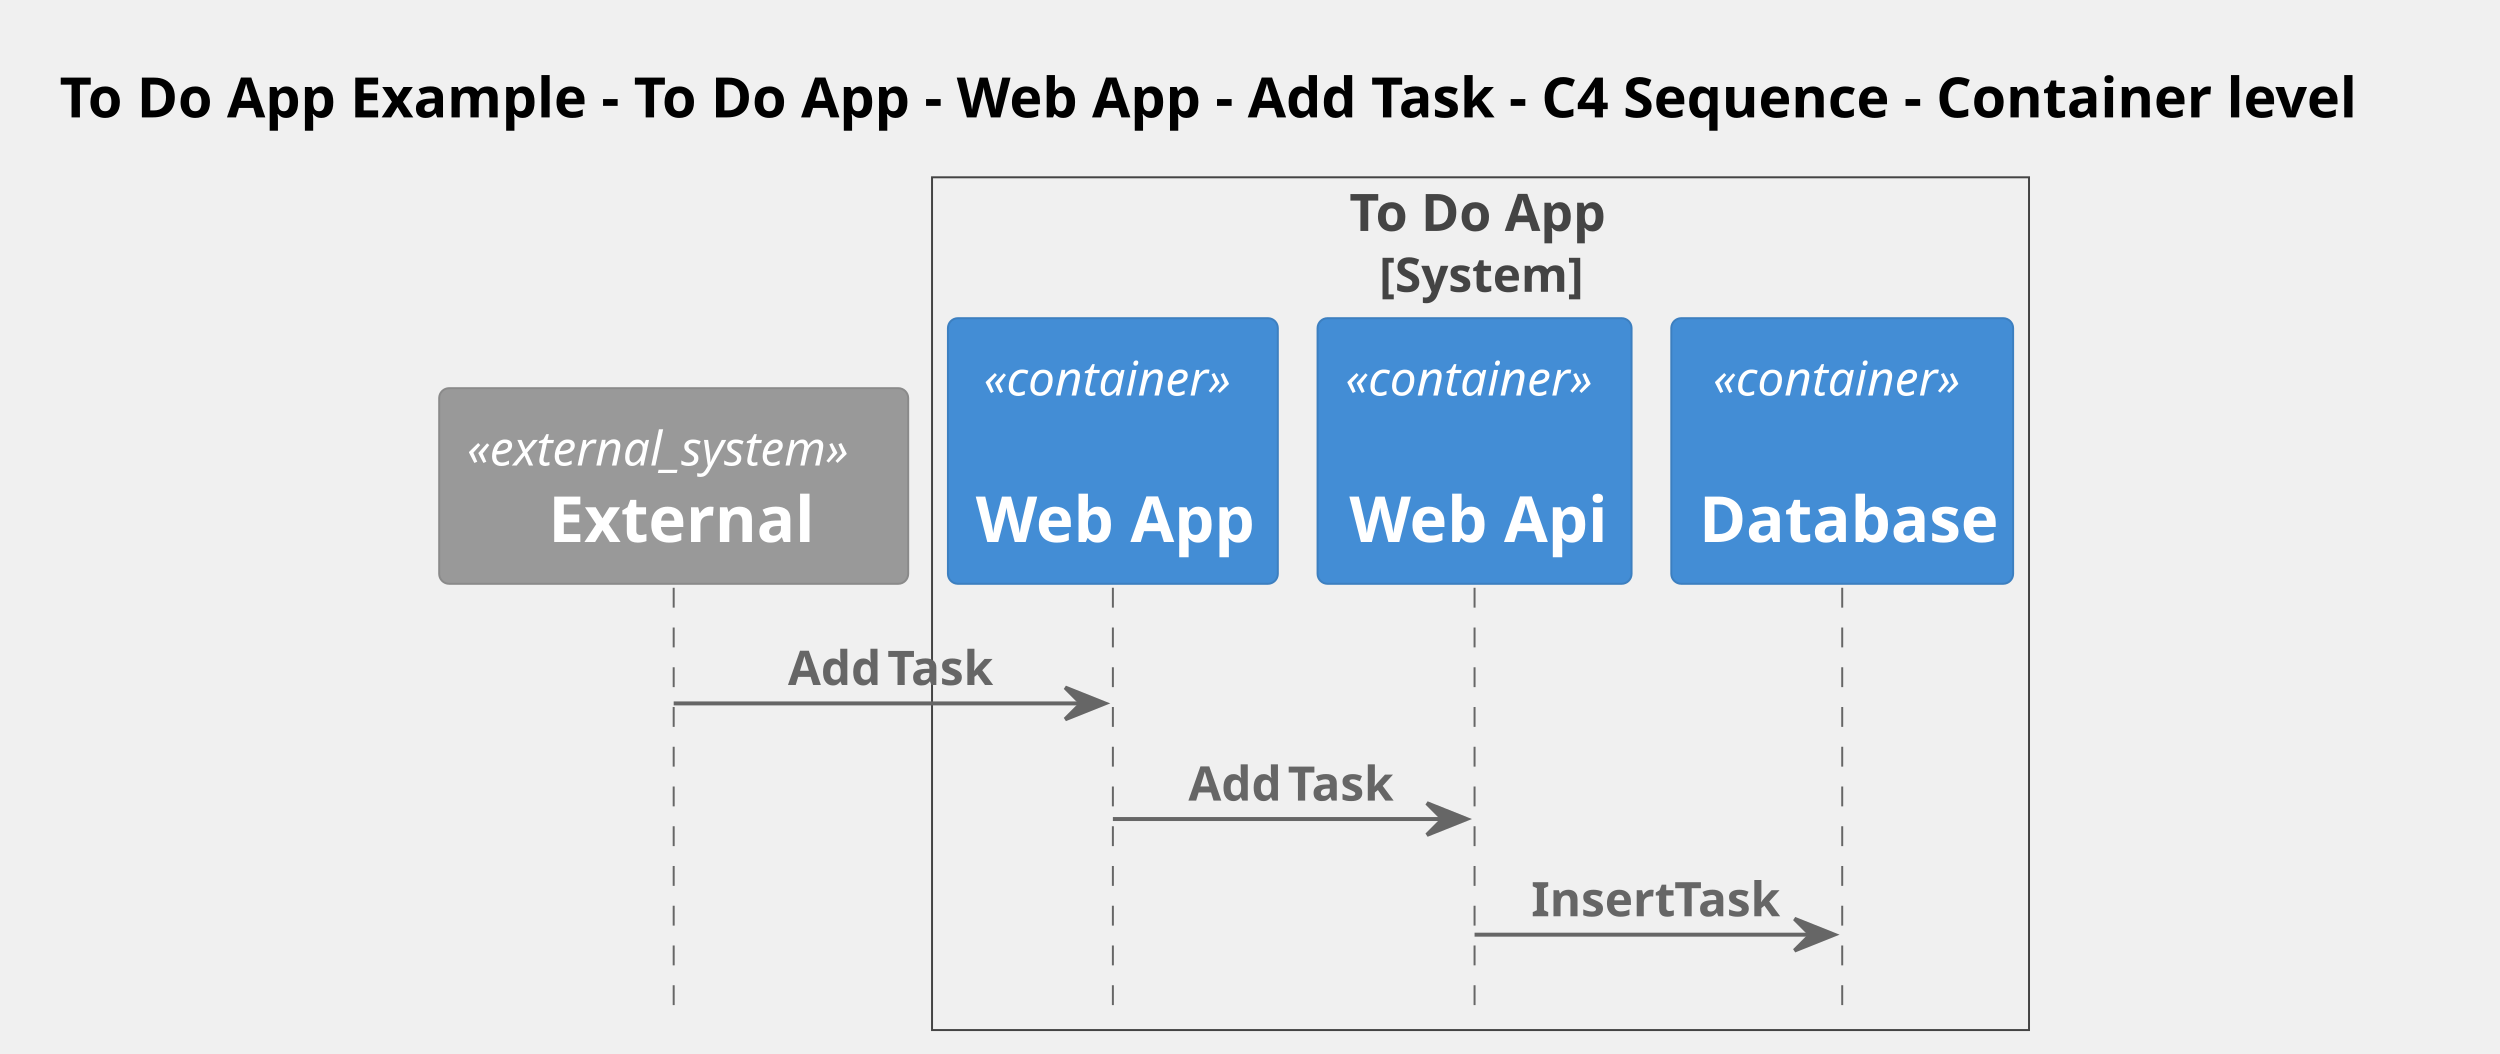
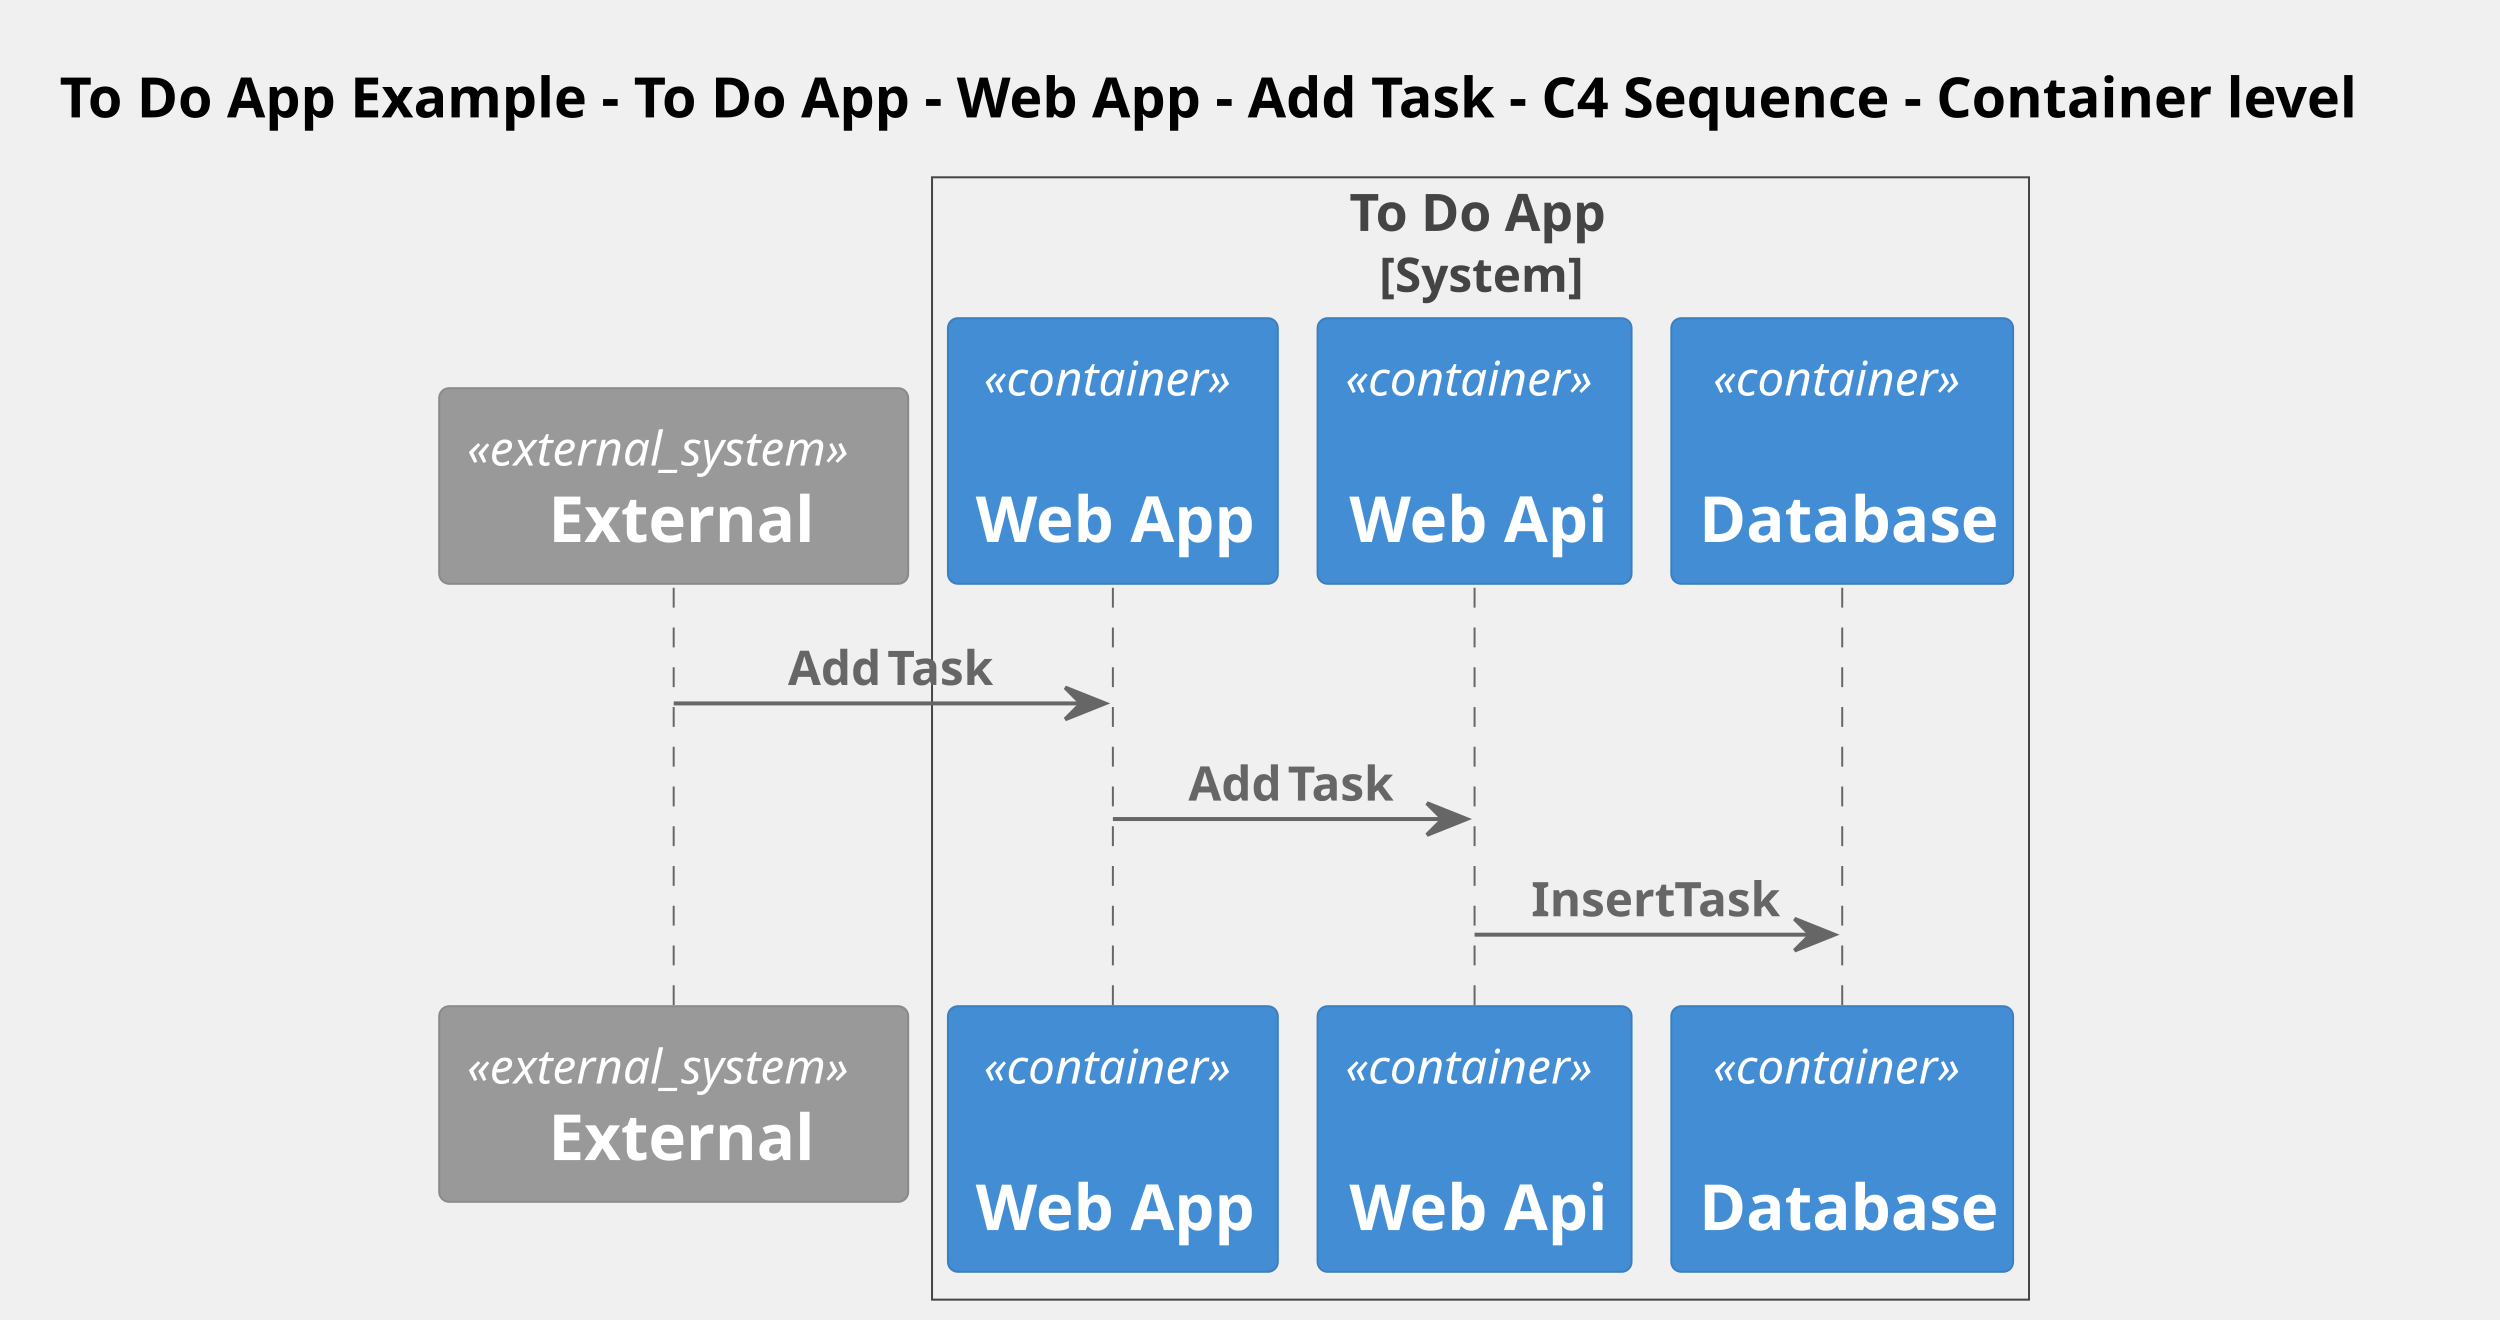
- <svg xmlns="http://www.w3.org/2000/svg" contentStyleType="text/css" height="265px" preserveAspectRatio="none" style="width:629px;height:265px;background:#FFFFFF;" version="1.1" viewBox="0 0 629 265" width="629px" zoomAndPan="magnify">
+ <svg xmlns="http://www.w3.org/2000/svg" contentStyleType="text/css" height="332px" preserveAspectRatio="none" style="width:629px;height:332px;background:#FFFFFF;" version="1.1" viewBox="0 0 629 332" width="629px" zoomAndPan="magnify">
  <defs />
  <g>
-     <rect fill="none" height="214.555" style="stroke:#444444;stroke-width:0.5;" width="276" x="234.5" y="44.609" />
+     <rect fill="none" height="282.383" style="stroke:#444444;stroke-width:0.5;" width="276" x="234.5" y="44.609" />
    <text fill="#444444" font-family="sans-serif" font-size="13" font-weight="bold" lengthAdjust="spacing" textLength="66" x="339.5" y="58.105">To Do App</text>
    <text fill="#444444" font-family="sans-serif" font-size="12" font-weight="bold" lengthAdjust="spacing" textLength="51" x="347" y="73.418">[System]</text>
    <text fill="#000000" font-family="sans-serif" font-size="14" font-weight="bold" lengthAdjust="spacing" textLength="596" x="15" y="29.533">To Do App Example - To Do App - Web App - Add Task - C4 Sequence - Container level</text>
    <line style="stroke:#666666;stroke-width:0.5;stroke-dasharray:5.0,5.0;" x1="169.5" x2="169.5" y1="147.883" y2="253.164" />
    <line style="stroke:#666666;stroke-width:0.5;stroke-dasharray:5.0,5.0;" x1="280" x2="280" y1="147.883" y2="253.164" />
    <line style="stroke:#666666;stroke-width:0.5;stroke-dasharray:5.0,5.0;" x1="371" x2="371" y1="147.883" y2="253.164" />
    <line style="stroke:#666666;stroke-width:0.5;stroke-dasharray:5.0,5.0;" x1="463.5" x2="463.5" y1="147.883" y2="253.164" />
    <rect fill="#999999" height="49.219" rx="2.5" ry="2.5" style="stroke:#8A8A8A;stroke-width:0.5;" width="118" x="110.5" y="97.664" />
    <text fill="#FFFFFF" font-family="sans-serif" font-size="12" font-style="italic" lengthAdjust="spacing" textLength="104" x="117.5" y="117.121">«external_system»</text>
    <text fill="#FFFFFF" font-family="sans-serif" font-size="16" font-weight="bold" lengthAdjust="spacing" textLength="63" x="138" y="136.367">External</text>
    <rect fill="#438DD5" height="66.828" rx="2.5" ry="2.5" style="stroke:#3C7FC0;stroke-width:0.5;" width="83" x="238.5" y="80.055" />
    <text fill="#FFFFFF" font-family="sans-serif" font-size="12" font-style="italic" lengthAdjust="spacing" textLength="65" x="247.5" y="99.512">«container»</text>
    <text fill="#FFFFFF" font-family="sans-serif" font-size="14" lengthAdjust="spacing" textLength="4" x="278" y="116.682"> </text>
    <text fill="#FFFFFF" font-family="sans-serif" font-size="16" font-weight="bold" lengthAdjust="spacing" textLength="69" x="245.5" y="136.367">Web App</text>
    <rect fill="#438DD5" height="66.828" rx="2.5" ry="2.5" style="stroke:#3C7FC0;stroke-width:0.5;" width="79" x="331.5" y="80.055" />
    <text fill="#FFFFFF" font-family="sans-serif" font-size="12" font-style="italic" lengthAdjust="spacing" textLength="65" x="338.5" y="99.512">«container»</text>
    <text fill="#FFFFFF" font-family="sans-serif" font-size="14" lengthAdjust="spacing" textLength="4" x="369" y="116.682"> </text>
    <text fill="#FFFFFF" font-family="sans-serif" font-size="16" font-weight="bold" lengthAdjust="spacing" textLength="63" x="339.5" y="136.367">Web Api</text>
    <rect fill="#438DD5" height="66.828" rx="2.5" ry="2.5" style="stroke:#3C7FC0;stroke-width:0.5;" width="86" x="420.5" y="80.055" />
    <text fill="#FFFFFF" font-family="sans-serif" font-size="12" font-style="italic" lengthAdjust="spacing" textLength="65" x="431" y="99.512">«container»</text>
    <text fill="#FFFFFF" font-family="sans-serif" font-size="14" lengthAdjust="spacing" textLength="4" x="461.5" y="116.682"> </text>
    <text fill="#FFFFFF" font-family="sans-serif" font-size="16" font-weight="bold" lengthAdjust="spacing" textLength="72" x="427.5" y="136.367">Database</text>
+     <rect fill="#999999" height="49.219" rx="2.5" ry="2.5" style="stroke:#8A8A8A;stroke-width:0.5;" width="118" x="110.5" y="253.164" />
+     <text fill="#FFFFFF" font-family="sans-serif" font-size="12" font-style="italic" lengthAdjust="spacing" textLength="104" x="117.5" y="272.621">«external_system»</text>
+     <text fill="#FFFFFF" font-family="sans-serif" font-size="16" font-weight="bold" lengthAdjust="spacing" textLength="63" x="138" y="291.867">External</text>
+     <rect fill="#438DD5" height="66.828" rx="2.5" ry="2.5" style="stroke:#3C7FC0;stroke-width:0.5;" width="83" x="238.5" y="253.164" />
+     <text fill="#FFFFFF" font-family="sans-serif" font-size="12" font-style="italic" lengthAdjust="spacing" textLength="65" x="247.5" y="272.621">«container»</text>
+     <text fill="#FFFFFF" font-family="sans-serif" font-size="14" lengthAdjust="spacing" textLength="4" x="278" y="289.791"> </text>
+     <text fill="#FFFFFF" font-family="sans-serif" font-size="16" font-weight="bold" lengthAdjust="spacing" textLength="69" x="245.5" y="309.477">Web App</text>
+     <rect fill="#438DD5" height="66.828" rx="2.5" ry="2.5" style="stroke:#3C7FC0;stroke-width:0.5;" width="79" x="331.5" y="253.164" />
+     <text fill="#FFFFFF" font-family="sans-serif" font-size="12" font-style="italic" lengthAdjust="spacing" textLength="65" x="338.5" y="272.621">«container»</text>
+     <text fill="#FFFFFF" font-family="sans-serif" font-size="14" lengthAdjust="spacing" textLength="4" x="369" y="289.791"> </text>
+     <text fill="#FFFFFF" font-family="sans-serif" font-size="16" font-weight="bold" lengthAdjust="spacing" textLength="63" x="339.5" y="309.477">Web Api</text>
+     <rect fill="#438DD5" height="66.828" rx="2.5" ry="2.5" style="stroke:#3C7FC0;stroke-width:0.5;" width="86" x="420.5" y="253.164" />
+     <text fill="#FFFFFF" font-family="sans-serif" font-size="12" font-style="italic" lengthAdjust="spacing" textLength="65" x="431" y="272.621">«container»</text>
+     <text fill="#FFFFFF" font-family="sans-serif" font-size="14" lengthAdjust="spacing" textLength="4" x="461.5" y="289.791"> </text>
+     <text fill="#FFFFFF" font-family="sans-serif" font-size="16" font-weight="bold" lengthAdjust="spacing" textLength="72" x="427.5" y="309.477">Database</text>
    <polygon fill="#666666" points="268,172.977,278,176.977,268,180.977,272,176.977" style="stroke:#666666;stroke-width:1.0;" />
    <line style="stroke:#666666;stroke-width:1.0;" x1="169.5" x2="274" y1="176.977" y2="176.977" />
    <text fill="#666666" font-family="sans-serif" font-size="12" font-weight="bold" lengthAdjust="spacing" textLength="22" x="198.25" y="172.34">Add</text>
    <text fill="#666666" font-family="sans-serif" font-size="12" font-weight="bold" lengthAdjust="spacing" textLength="3" x="220.25" y="172.34"> </text>
    <text fill="#666666" font-family="sans-serif" font-size="12" font-weight="bold" lengthAdjust="spacing" textLength="28" x="223.25" y="172.34">Task</text>
    <polygon fill="#666666" points="359,202.07,369,206.07,359,210.07,363,206.07" style="stroke:#666666;stroke-width:1.0;" />
    <line style="stroke:#666666;stroke-width:1.0;" x1="280" x2="365" y1="206.07" y2="206.07" />
    <text fill="#666666" font-family="sans-serif" font-size="12" font-weight="bold" lengthAdjust="spacing" textLength="22" x="299" y="201.434">Add</text>
    <text fill="#666666" font-family="sans-serif" font-size="12" font-weight="bold" lengthAdjust="spacing" textLength="3" x="321" y="201.434"> </text>
    <text fill="#666666" font-family="sans-serif" font-size="12" font-weight="bold" lengthAdjust="spacing" textLength="28" x="324" y="201.434">Task</text>
    <polygon fill="#666666" points="451.5,231.164,461.5,235.164,451.5,239.164,455.5,235.164" style="stroke:#666666;stroke-width:1.0;" />
    <line style="stroke:#666666;stroke-width:1.0;" x1="371" x2="457.5" y1="235.164" y2="235.164" />
    <text fill="#666666" font-family="sans-serif" font-size="12" font-weight="bold" lengthAdjust="spacing" textLength="33" x="385.25" y="230.527">Insert</text>
    <text fill="#666666" font-family="sans-serif" font-size="12" font-weight="bold" lengthAdjust="spacing" textLength="3" x="418.25" y="230.527"> </text>
    <text fill="#666666" font-family="sans-serif" font-size="12" font-weight="bold" lengthAdjust="spacing" textLength="28" x="421.25" y="230.527">Task</text>
  </g>
</svg>
